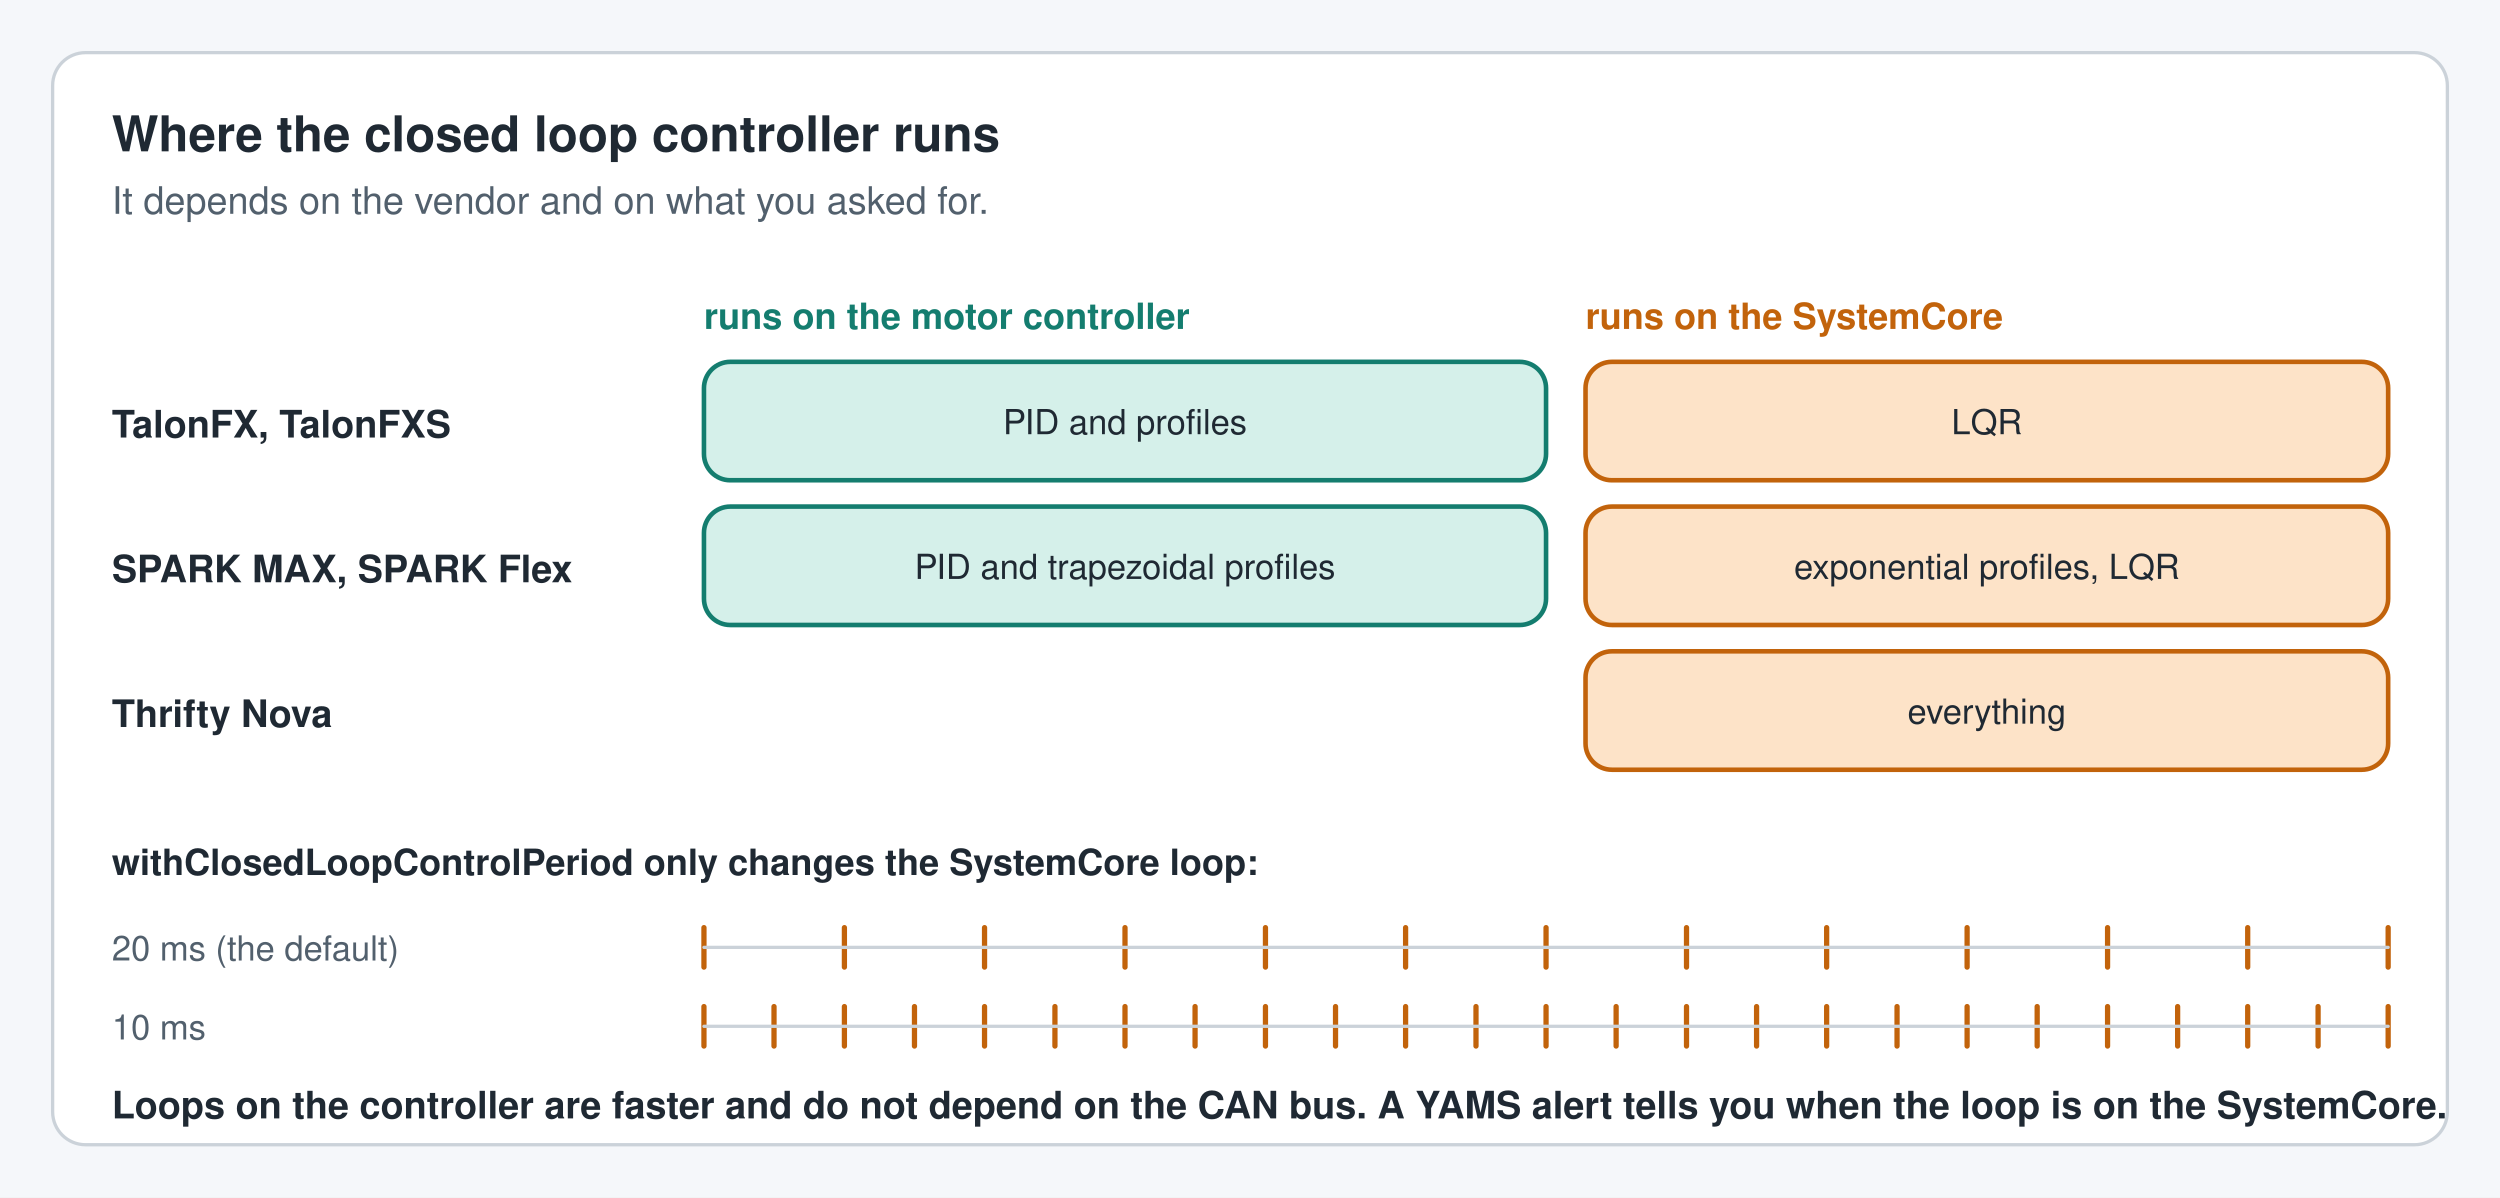
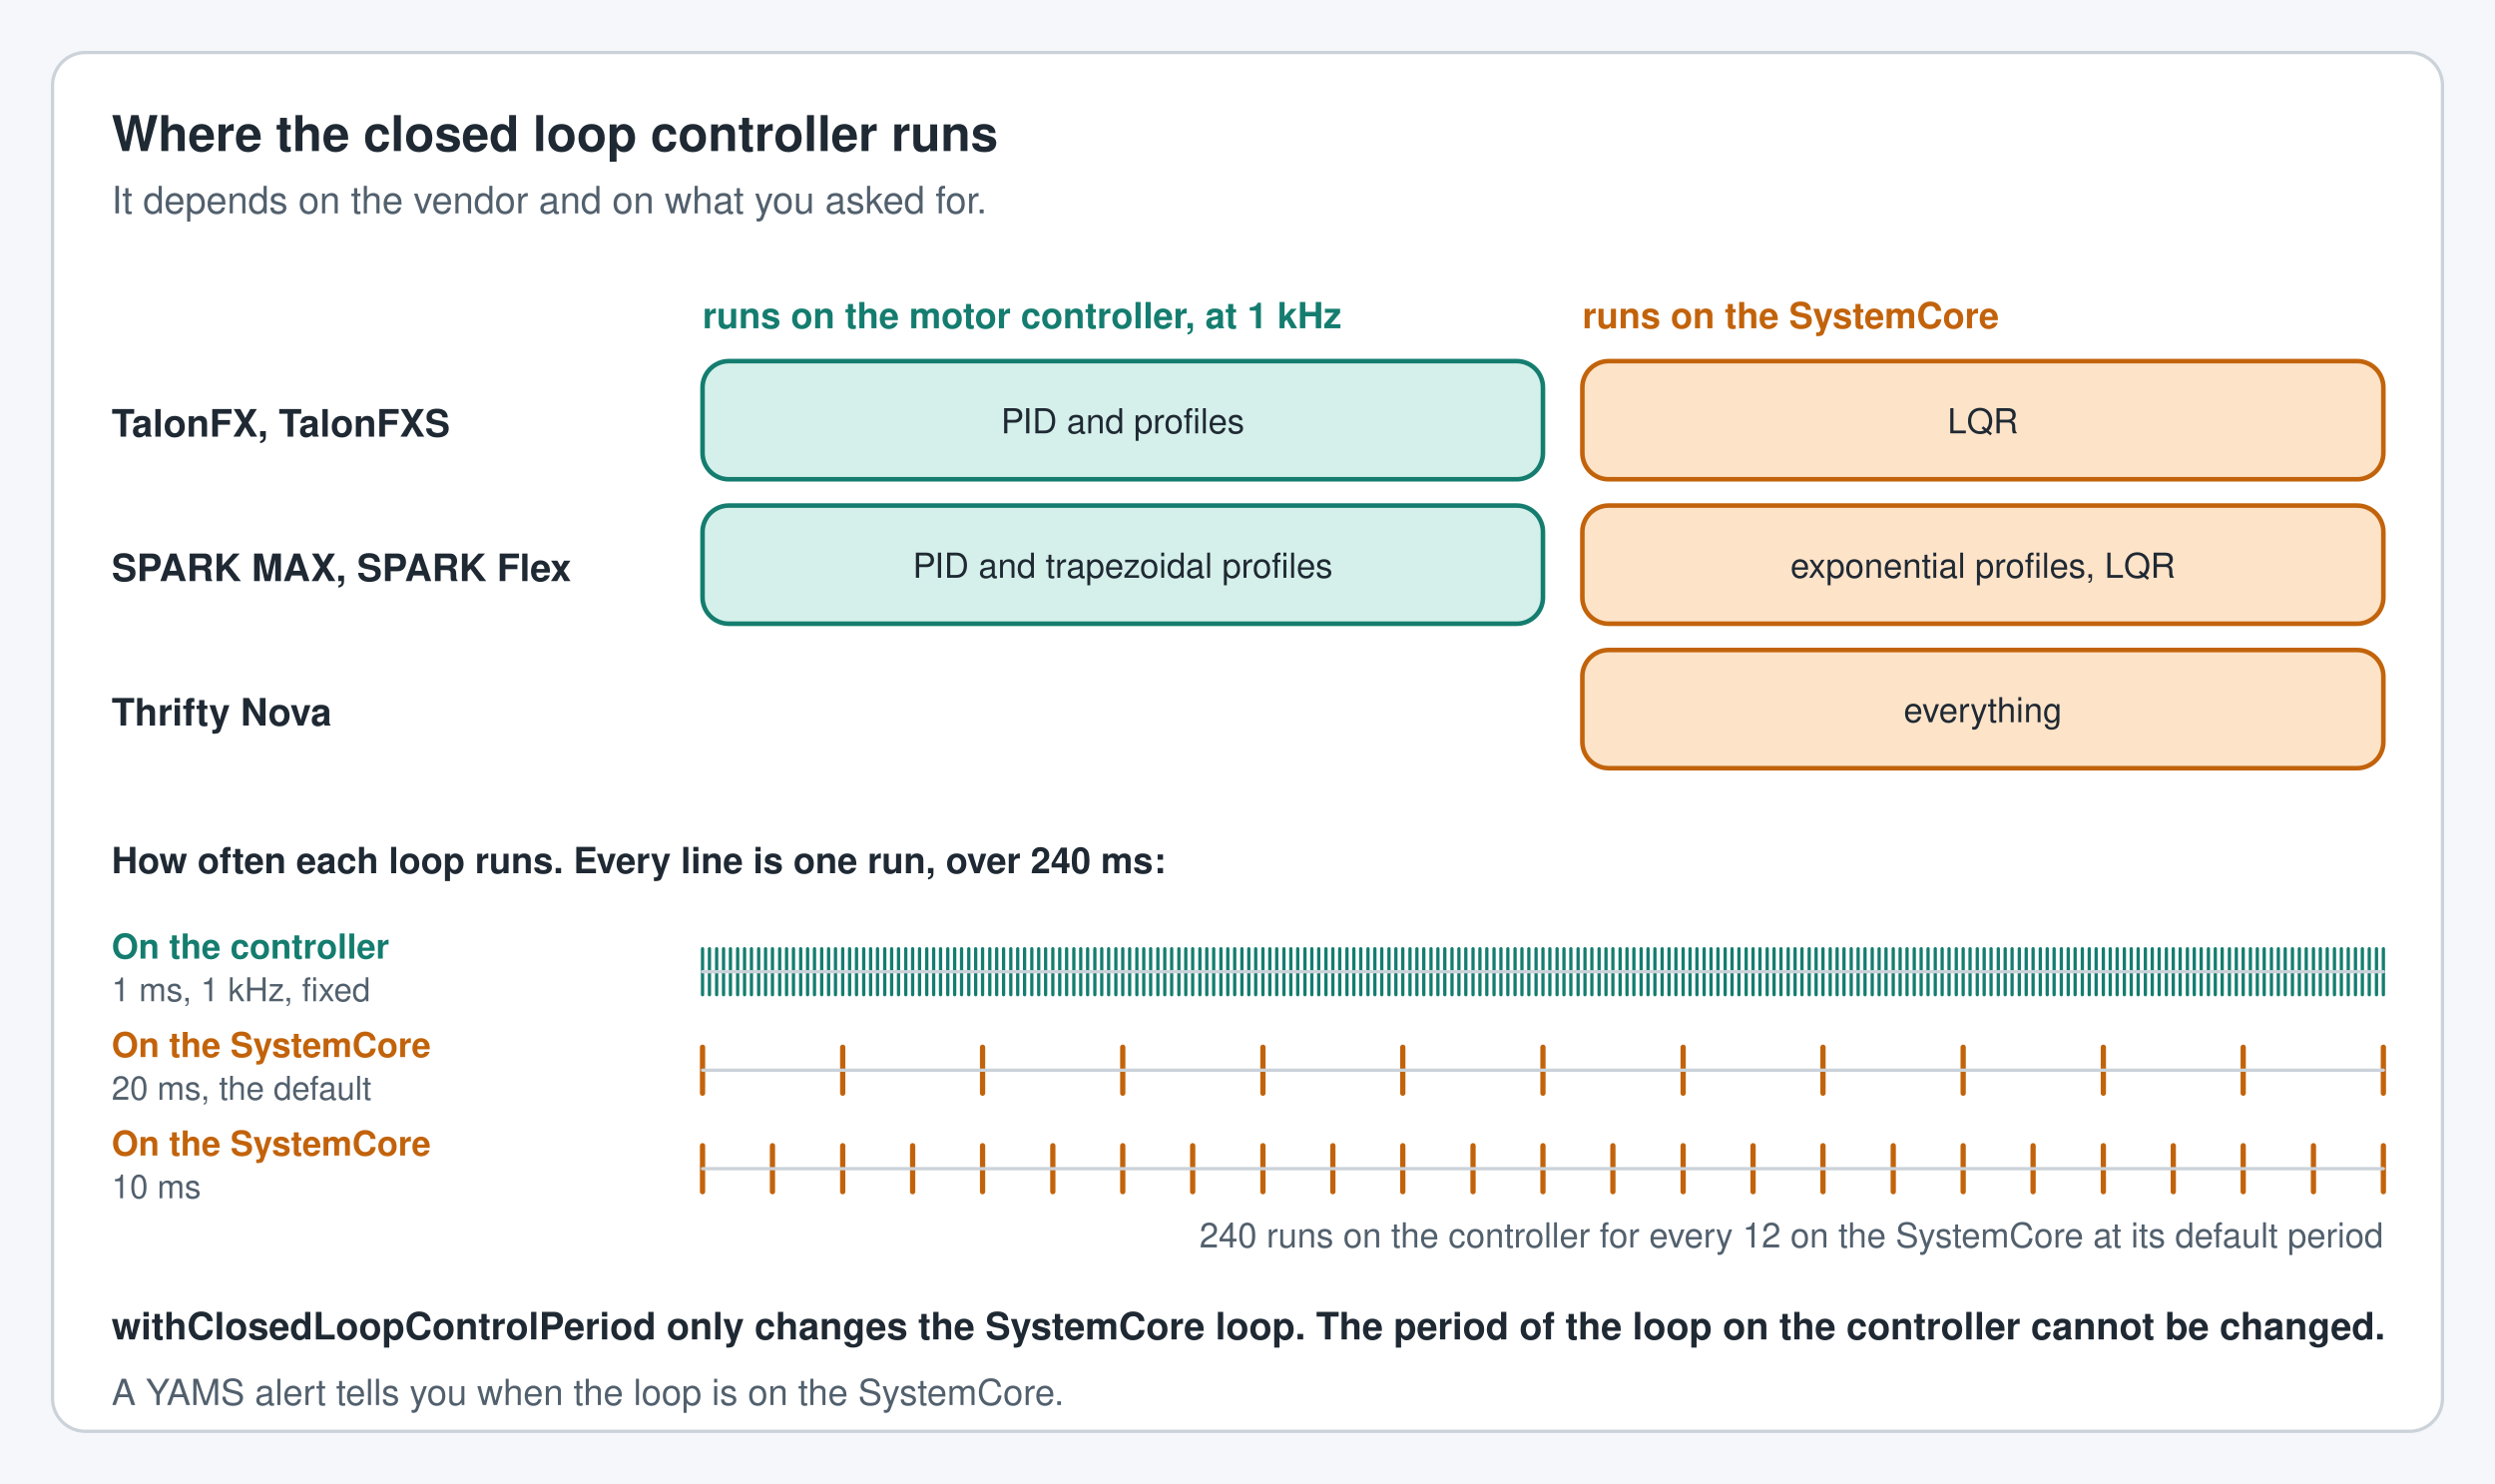
- <svg xmlns="http://www.w3.org/2000/svg" viewBox="0 0 760 364" width="760" height="364" font-family="Segoe UI, Helvetica, Arial, sans-serif" role="img" aria-labelledby="t d">
+ <svg xmlns="http://www.w3.org/2000/svg" viewBox="0 0 760 452" width="760" height="452" font-family="Segoe UI, Helvetica, Arial, sans-serif" role="img" aria-labelledby="t d">
  <defs>
    <marker id="ak" viewBox="0 0 10 10" refX="8" refY="5" markerWidth="6" markerHeight="6" orient="auto-start-reverse">
      <path d="M0,0 L10,5 L0,10 Z" fill="#52606d" />
    </marker>
    <marker id="ao" viewBox="0 0 10 10" refX="8" refY="5" markerWidth="6" markerHeight="6" orient="auto-start-reverse">
      <path d="M0,0 L10,5 L0,10 Z" fill="#c2630b" />
    </marker>
    <marker id="ap" viewBox="0 0 10 10" refX="8" refY="5" markerWidth="6" markerHeight="6" orient="auto-start-reverse">
      <path d="M0,0 L10,5 L0,10 Z" fill="#6b46c1" />
    </marker>
    <marker id="ag" viewBox="0 0 10 10" refX="8" refY="5" markerWidth="6" markerHeight="6" orient="auto-start-reverse">
      <path d="M0,0 L10,5 L0,10 Z" fill="#147d6f" />
    </marker>
    <marker id="ar" viewBox="0 0 10 10" refX="8" refY="5" markerWidth="6" markerHeight="6" orient="auto-start-reverse">
      <path d="M0,0 L10,5 L0,10 Z" fill="#d64545" />
    </marker>
    <marker id="ab" viewBox="0 0 10 10" refX="8" refY="5" markerWidth="6" markerHeight="6" orient="auto-start-reverse">
      <path d="M0,0 L10,5 L0,10 Z" fill="#3e6da8" />
    </marker>
  </defs>
-   <rect width="760" height="364" fill="#f5f7fa" />
-   <rect x="16.0" y="16.0" width="728.0" height="332.0" rx="10" fill="#ffffff" stroke="#cbd2d9" stroke-width="1" />
+   <rect width="760" height="452" fill="#f5f7fa" />
+   <rect x="16.0" y="16.0" width="728.0" height="420.0" rx="10" fill="#ffffff" stroke="#cbd2d9" stroke-width="1" />
  <text x="34.0" y="46.0" font-size="15" font-weight="700" text-anchor="start" fill="#1f2933">Where the closed loop controller runs</text>
  <text x="34.0" y="65.0" font-size="11.5" font-weight="400" text-anchor="start" fill="#52606d">It depends on the vendor and on what you asked for.</text>
-   <text x="214.0" y="100.0" font-size="11" font-weight="700" text-anchor="start" fill="#147d6f">runs on the motor controller</text>
+   <text x="214.0" y="100.0" font-size="11" font-weight="700" text-anchor="start" fill="#147d6f">runs on the motor controller, at 1 kHz</text>
  <text x="482.0" y="100.0" font-size="11" font-weight="700" text-anchor="start" fill="#c2630b">runs on the SystemCore</text>
  <text x="34.0" y="133.0" font-size="11.5" font-weight="700" text-anchor="start" fill="#1f2933">TalonFX, TalonFXS</text>
  <rect x="214.0" y="110.0" width="256.0" height="36.0" rx="8" fill="#d5f0ea" stroke="#147d6f" stroke-width="1.4" />
  <text x="342.0" y="132.0" font-size="10.5" font-weight="400" text-anchor="middle" fill="#1f2933">PID and profiles</text>
  <rect x="482.0" y="110.0" width="244.0" height="36.0" rx="8" fill="#fde3c8" stroke="#c2630b" stroke-width="1.4" />
  <text x="604.0" y="132.0" font-size="10.5" font-weight="400" text-anchor="middle" fill="#1f2933">LQR</text>
  <text x="34.0" y="177.0" font-size="11.5" font-weight="700" text-anchor="start" fill="#1f2933">SPARK MAX, SPARK Flex</text>
  <rect x="214.0" y="154.0" width="256.0" height="36.0" rx="8" fill="#d5f0ea" stroke="#147d6f" stroke-width="1.4" />
  <text x="342.0" y="176.0" font-size="10.5" font-weight="400" text-anchor="middle" fill="#1f2933">PID and trapezoidal profiles</text>
  <rect x="482.0" y="154.0" width="244.0" height="36.0" rx="8" fill="#fde3c8" stroke="#c2630b" stroke-width="1.4" />
  <text x="604.0" y="176.0" font-size="10.5" font-weight="400" text-anchor="middle" fill="#1f2933">exponential profiles, LQR</text>
  <text x="34.0" y="221.0" font-size="11.5" font-weight="700" text-anchor="start" fill="#1f2933">Thrifty Nova</text>
  <rect x="482.0" y="198.0" width="244.0" height="36.0" rx="8" fill="#fde3c8" stroke="#c2630b" stroke-width="1.4" />
  <text x="604.0" y="220.0" font-size="10.5" font-weight="400" text-anchor="middle" fill="#1f2933">everything</text>
-   <text x="34.0" y="266.0" font-size="11" font-weight="700" text-anchor="start" fill="#1f2933">withClosedLoopControlPeriod only changes the SystemCore loop:</text>
-   <text x="34.0" y="292.0" font-size="10.5" font-weight="400" text-anchor="start" fill="#52606d">20 ms (the default)</text>
-   <line x1="214.0" y1="282.0" x2="214.0" y2="294.0" stroke="#c2630b" stroke-width="1.6" stroke-linecap="round" />
-   <line x1="256.7" y1="282.0" x2="256.7" y2="294.0" stroke="#c2630b" stroke-width="1.6" stroke-linecap="round" />
-   <line x1="299.3" y1="282.0" x2="299.3" y2="294.0" stroke="#c2630b" stroke-width="1.6" stroke-linecap="round" />
-   <line x1="342.0" y1="282.0" x2="342.0" y2="294.0" stroke="#c2630b" stroke-width="1.6" stroke-linecap="round" />
-   <line x1="384.7" y1="282.0" x2="384.7" y2="294.0" stroke="#c2630b" stroke-width="1.6" stroke-linecap="round" />
-   <line x1="427.3" y1="282.0" x2="427.3" y2="294.0" stroke="#c2630b" stroke-width="1.6" stroke-linecap="round" />
-   <line x1="470.0" y1="282.0" x2="470.0" y2="294.0" stroke="#c2630b" stroke-width="1.6" stroke-linecap="round" />
-   <line x1="512.7" y1="282.0" x2="512.7" y2="294.0" stroke="#c2630b" stroke-width="1.6" stroke-linecap="round" />
-   <line x1="555.3" y1="282.0" x2="555.3" y2="294.0" stroke="#c2630b" stroke-width="1.6" stroke-linecap="round" />
-   <line x1="598.0" y1="282.0" x2="598.0" y2="294.0" stroke="#c2630b" stroke-width="1.6" stroke-linecap="round" />
-   <line x1="640.7" y1="282.0" x2="640.7" y2="294.0" stroke="#c2630b" stroke-width="1.6" stroke-linecap="round" />
-   <line x1="683.3" y1="282.0" x2="683.3" y2="294.0" stroke="#c2630b" stroke-width="1.6" stroke-linecap="round" />
-   <line x1="726.0" y1="282.0" x2="726.0" y2="294.0" stroke="#c2630b" stroke-width="1.6" stroke-linecap="round" />
-   <line x1="214.0" y1="288.0" x2="726.0" y2="288.0" stroke="#cbd2d9" stroke-width="1" stroke-linecap="round" />
-   <text x="34.0" y="316.0" font-size="10.5" font-weight="400" text-anchor="start" fill="#52606d">10 ms</text>
-   <line x1="214.0" y1="306.0" x2="214.0" y2="318.0" stroke="#c2630b" stroke-width="1.6" stroke-linecap="round" />
-   <line x1="235.3" y1="306.0" x2="235.3" y2="318.0" stroke="#c2630b" stroke-width="1.6" stroke-linecap="round" />
-   <line x1="256.7" y1="306.0" x2="256.7" y2="318.0" stroke="#c2630b" stroke-width="1.6" stroke-linecap="round" />
-   <line x1="278.0" y1="306.0" x2="278.0" y2="318.0" stroke="#c2630b" stroke-width="1.6" stroke-linecap="round" />
-   <line x1="299.3" y1="306.0" x2="299.3" y2="318.0" stroke="#c2630b" stroke-width="1.6" stroke-linecap="round" />
-   <line x1="320.7" y1="306.0" x2="320.7" y2="318.0" stroke="#c2630b" stroke-width="1.6" stroke-linecap="round" />
-   <line x1="342.0" y1="306.0" x2="342.0" y2="318.0" stroke="#c2630b" stroke-width="1.6" stroke-linecap="round" />
-   <line x1="363.3" y1="306.0" x2="363.3" y2="318.0" stroke="#c2630b" stroke-width="1.6" stroke-linecap="round" />
-   <line x1="384.7" y1="306.0" x2="384.7" y2="318.0" stroke="#c2630b" stroke-width="1.6" stroke-linecap="round" />
-   <line x1="406.0" y1="306.0" x2="406.0" y2="318.0" stroke="#c2630b" stroke-width="1.6" stroke-linecap="round" />
-   <line x1="427.3" y1="306.0" x2="427.3" y2="318.0" stroke="#c2630b" stroke-width="1.6" stroke-linecap="round" />
-   <line x1="448.7" y1="306.0" x2="448.7" y2="318.0" stroke="#c2630b" stroke-width="1.6" stroke-linecap="round" />
-   <line x1="470.0" y1="306.0" x2="470.0" y2="318.0" stroke="#c2630b" stroke-width="1.6" stroke-linecap="round" />
-   <line x1="491.3" y1="306.0" x2="491.3" y2="318.0" stroke="#c2630b" stroke-width="1.6" stroke-linecap="round" />
-   <line x1="512.7" y1="306.0" x2="512.7" y2="318.0" stroke="#c2630b" stroke-width="1.6" stroke-linecap="round" />
-   <line x1="534.0" y1="306.0" x2="534.0" y2="318.0" stroke="#c2630b" stroke-width="1.6" stroke-linecap="round" />
-   <line x1="555.3" y1="306.0" x2="555.3" y2="318.0" stroke="#c2630b" stroke-width="1.6" stroke-linecap="round" />
-   <line x1="576.7" y1="306.0" x2="576.7" y2="318.0" stroke="#c2630b" stroke-width="1.6" stroke-linecap="round" />
-   <line x1="598.0" y1="306.0" x2="598.0" y2="318.0" stroke="#c2630b" stroke-width="1.6" stroke-linecap="round" />
-   <line x1="619.3" y1="306.0" x2="619.3" y2="318.0" stroke="#c2630b" stroke-width="1.6" stroke-linecap="round" />
-   <line x1="640.7" y1="306.0" x2="640.7" y2="318.0" stroke="#c2630b" stroke-width="1.6" stroke-linecap="round" />
-   <line x1="662.0" y1="306.0" x2="662.0" y2="318.0" stroke="#c2630b" stroke-width="1.6" stroke-linecap="round" />
-   <line x1="683.3" y1="306.0" x2="683.3" y2="318.0" stroke="#c2630b" stroke-width="1.6" stroke-linecap="round" />
-   <line x1="704.7" y1="306.0" x2="704.7" y2="318.0" stroke="#c2630b" stroke-width="1.6" stroke-linecap="round" />
-   <line x1="726.0" y1="306.0" x2="726.0" y2="318.0" stroke="#c2630b" stroke-width="1.6" stroke-linecap="round" />
-   <line x1="214.0" y1="312.0" x2="726.0" y2="312.0" stroke="#cbd2d9" stroke-width="1" stroke-linecap="round" />
-   <text x="34.0" y="340.0" font-size="11.5" font-weight="700" text-anchor="start" fill="#1f2933">Loops on the controller are faster and do not depend on the CAN bus. A YAMS alert tells you when the loop is on the SystemCore.</text>
+   <text x="34.0" y="266.0" font-size="11" font-weight="700" text-anchor="start" fill="#1f2933">How often each loop runs. Every line is one run, over 240 ms:</text>
+   <text x="34.0" y="292.0" font-size="10.5" font-weight="700" text-anchor="start" fill="#147d6f">On the controller</text>
+   <text x="34.0" y="305.0" font-size="10" font-weight="400" text-anchor="start" fill="#52606d">1 ms, 1 kHz, fixed</text>
+   <line x1="214.0" y1="289.0" x2="214.0" y2="303.0" stroke="#147d6f" stroke-width="1.0" stroke-linecap="round" />
+   <line x1="216.1" y1="289.0" x2="216.1" y2="303.0" stroke="#147d6f" stroke-width="1.0" stroke-linecap="round" />
+   <line x1="218.3" y1="289.0" x2="218.3" y2="303.0" stroke="#147d6f" stroke-width="1.0" stroke-linecap="round" />
+   <line x1="220.4" y1="289.0" x2="220.4" y2="303.0" stroke="#147d6f" stroke-width="1.0" stroke-linecap="round" />
+   <line x1="222.5" y1="289.0" x2="222.5" y2="303.0" stroke="#147d6f" stroke-width="1.0" stroke-linecap="round" />
+   <line x1="224.7" y1="289.0" x2="224.7" y2="303.0" stroke="#147d6f" stroke-width="1.0" stroke-linecap="round" />
+   <line x1="226.8" y1="289.0" x2="226.8" y2="303.0" stroke="#147d6f" stroke-width="1.0" stroke-linecap="round" />
+   <line x1="228.9" y1="289.0" x2="228.9" y2="303.0" stroke="#147d6f" stroke-width="1.0" stroke-linecap="round" />
+   <line x1="231.1" y1="289.0" x2="231.1" y2="303.0" stroke="#147d6f" stroke-width="1.0" stroke-linecap="round" />
+   <line x1="233.2" y1="289.0" x2="233.2" y2="303.0" stroke="#147d6f" stroke-width="1.0" stroke-linecap="round" />
+   <line x1="235.3" y1="289.0" x2="235.3" y2="303.0" stroke="#147d6f" stroke-width="1.0" stroke-linecap="round" />
+   <line x1="237.5" y1="289.0" x2="237.5" y2="303.0" stroke="#147d6f" stroke-width="1.0" stroke-linecap="round" />
+   <line x1="239.6" y1="289.0" x2="239.6" y2="303.0" stroke="#147d6f" stroke-width="1.0" stroke-linecap="round" />
+   <line x1="241.7" y1="289.0" x2="241.7" y2="303.0" stroke="#147d6f" stroke-width="1.0" stroke-linecap="round" />
+   <line x1="243.9" y1="289.0" x2="243.9" y2="303.0" stroke="#147d6f" stroke-width="1.0" stroke-linecap="round" />
+   <line x1="246.0" y1="289.0" x2="246.0" y2="303.0" stroke="#147d6f" stroke-width="1.0" stroke-linecap="round" />
+   <line x1="248.1" y1="289.0" x2="248.1" y2="303.0" stroke="#147d6f" stroke-width="1.0" stroke-linecap="round" />
+   <line x1="250.3" y1="289.0" x2="250.3" y2="303.0" stroke="#147d6f" stroke-width="1.0" stroke-linecap="round" />
+   <line x1="252.4" y1="289.0" x2="252.4" y2="303.0" stroke="#147d6f" stroke-width="1.0" stroke-linecap="round" />
+   <line x1="254.5" y1="289.0" x2="254.5" y2="303.0" stroke="#147d6f" stroke-width="1.0" stroke-linecap="round" />
+   <line x1="256.7" y1="289.0" x2="256.7" y2="303.0" stroke="#147d6f" stroke-width="1.0" stroke-linecap="round" />
+   <line x1="258.8" y1="289.0" x2="258.8" y2="303.0" stroke="#147d6f" stroke-width="1.0" stroke-linecap="round" />
+   <line x1="260.9" y1="289.0" x2="260.9" y2="303.0" stroke="#147d6f" stroke-width="1.0" stroke-linecap="round" />
+   <line x1="263.1" y1="289.0" x2="263.1" y2="303.0" stroke="#147d6f" stroke-width="1.0" stroke-linecap="round" />
+   <line x1="265.2" y1="289.0" x2="265.2" y2="303.0" stroke="#147d6f" stroke-width="1.0" stroke-linecap="round" />
+   <line x1="267.3" y1="289.0" x2="267.3" y2="303.0" stroke="#147d6f" stroke-width="1.0" stroke-linecap="round" />
+   <line x1="269.5" y1="289.0" x2="269.5" y2="303.0" stroke="#147d6f" stroke-width="1.0" stroke-linecap="round" />
+   <line x1="271.6" y1="289.0" x2="271.6" y2="303.0" stroke="#147d6f" stroke-width="1.0" stroke-linecap="round" />
+   <line x1="273.7" y1="289.0" x2="273.7" y2="303.0" stroke="#147d6f" stroke-width="1.0" stroke-linecap="round" />
+   <line x1="275.9" y1="289.0" x2="275.9" y2="303.0" stroke="#147d6f" stroke-width="1.0" stroke-linecap="round" />
+   <line x1="278.0" y1="289.0" x2="278.0" y2="303.0" stroke="#147d6f" stroke-width="1.0" stroke-linecap="round" />
+   <line x1="280.1" y1="289.0" x2="280.1" y2="303.0" stroke="#147d6f" stroke-width="1.0" stroke-linecap="round" />
+   <line x1="282.3" y1="289.0" x2="282.3" y2="303.0" stroke="#147d6f" stroke-width="1.0" stroke-linecap="round" />
+   <line x1="284.4" y1="289.0" x2="284.4" y2="303.0" stroke="#147d6f" stroke-width="1.0" stroke-linecap="round" />
+   <line x1="286.5" y1="289.0" x2="286.5" y2="303.0" stroke="#147d6f" stroke-width="1.0" stroke-linecap="round" />
+   <line x1="288.7" y1="289.0" x2="288.7" y2="303.0" stroke="#147d6f" stroke-width="1.0" stroke-linecap="round" />
+   <line x1="290.8" y1="289.0" x2="290.8" y2="303.0" stroke="#147d6f" stroke-width="1.0" stroke-linecap="round" />
+   <line x1="292.9" y1="289.0" x2="292.9" y2="303.0" stroke="#147d6f" stroke-width="1.0" stroke-linecap="round" />
+   <line x1="295.1" y1="289.0" x2="295.1" y2="303.0" stroke="#147d6f" stroke-width="1.0" stroke-linecap="round" />
+   <line x1="297.2" y1="289.0" x2="297.2" y2="303.0" stroke="#147d6f" stroke-width="1.0" stroke-linecap="round" />
+   <line x1="299.3" y1="289.0" x2="299.3" y2="303.0" stroke="#147d6f" stroke-width="1.0" stroke-linecap="round" />
+   <line x1="301.5" y1="289.0" x2="301.5" y2="303.0" stroke="#147d6f" stroke-width="1.0" stroke-linecap="round" />
+   <line x1="303.6" y1="289.0" x2="303.6" y2="303.0" stroke="#147d6f" stroke-width="1.0" stroke-linecap="round" />
+   <line x1="305.7" y1="289.0" x2="305.7" y2="303.0" stroke="#147d6f" stroke-width="1.0" stroke-linecap="round" />
+   <line x1="307.9" y1="289.0" x2="307.9" y2="303.0" stroke="#147d6f" stroke-width="1.0" stroke-linecap="round" />
+   <line x1="310.0" y1="289.0" x2="310.0" y2="303.0" stroke="#147d6f" stroke-width="1.0" stroke-linecap="round" />
+   <line x1="312.1" y1="289.0" x2="312.1" y2="303.0" stroke="#147d6f" stroke-width="1.0" stroke-linecap="round" />
+   <line x1="314.3" y1="289.0" x2="314.3" y2="303.0" stroke="#147d6f" stroke-width="1.0" stroke-linecap="round" />
+   <line x1="316.4" y1="289.0" x2="316.4" y2="303.0" stroke="#147d6f" stroke-width="1.0" stroke-linecap="round" />
+   <line x1="318.5" y1="289.0" x2="318.5" y2="303.0" stroke="#147d6f" stroke-width="1.0" stroke-linecap="round" />
+   <line x1="320.7" y1="289.0" x2="320.7" y2="303.0" stroke="#147d6f" stroke-width="1.0" stroke-linecap="round" />
+   <line x1="322.8" y1="289.0" x2="322.8" y2="303.0" stroke="#147d6f" stroke-width="1.0" stroke-linecap="round" />
+   <line x1="324.9" y1="289.0" x2="324.9" y2="303.0" stroke="#147d6f" stroke-width="1.0" stroke-linecap="round" />
+   <line x1="327.1" y1="289.0" x2="327.1" y2="303.0" stroke="#147d6f" stroke-width="1.0" stroke-linecap="round" />
+   <line x1="329.2" y1="289.0" x2="329.2" y2="303.0" stroke="#147d6f" stroke-width="1.0" stroke-linecap="round" />
+   <line x1="331.3" y1="289.0" x2="331.3" y2="303.0" stroke="#147d6f" stroke-width="1.0" stroke-linecap="round" />
+   <line x1="333.5" y1="289.0" x2="333.5" y2="303.0" stroke="#147d6f" stroke-width="1.0" stroke-linecap="round" />
+   <line x1="335.6" y1="289.0" x2="335.6" y2="303.0" stroke="#147d6f" stroke-width="1.0" stroke-linecap="round" />
+   <line x1="337.7" y1="289.0" x2="337.7" y2="303.0" stroke="#147d6f" stroke-width="1.0" stroke-linecap="round" />
+   <line x1="339.9" y1="289.0" x2="339.9" y2="303.0" stroke="#147d6f" stroke-width="1.0" stroke-linecap="round" />
+   <line x1="342.0" y1="289.0" x2="342.0" y2="303.0" stroke="#147d6f" stroke-width="1.0" stroke-linecap="round" />
+   <line x1="344.1" y1="289.0" x2="344.1" y2="303.0" stroke="#147d6f" stroke-width="1.0" stroke-linecap="round" />
+   <line x1="346.3" y1="289.0" x2="346.3" y2="303.0" stroke="#147d6f" stroke-width="1.0" stroke-linecap="round" />
+   <line x1="348.4" y1="289.0" x2="348.4" y2="303.0" stroke="#147d6f" stroke-width="1.0" stroke-linecap="round" />
+   <line x1="350.5" y1="289.0" x2="350.5" y2="303.0" stroke="#147d6f" stroke-width="1.0" stroke-linecap="round" />
+   <line x1="352.7" y1="289.0" x2="352.7" y2="303.0" stroke="#147d6f" stroke-width="1.0" stroke-linecap="round" />
+   <line x1="354.8" y1="289.0" x2="354.8" y2="303.0" stroke="#147d6f" stroke-width="1.0" stroke-linecap="round" />
+   <line x1="356.9" y1="289.0" x2="356.9" y2="303.0" stroke="#147d6f" stroke-width="1.0" stroke-linecap="round" />
+   <line x1="359.1" y1="289.0" x2="359.1" y2="303.0" stroke="#147d6f" stroke-width="1.0" stroke-linecap="round" />
+   <line x1="361.2" y1="289.0" x2="361.2" y2="303.0" stroke="#147d6f" stroke-width="1.0" stroke-linecap="round" />
+   <line x1="363.3" y1="289.0" x2="363.3" y2="303.0" stroke="#147d6f" stroke-width="1.0" stroke-linecap="round" />
+   <line x1="365.5" y1="289.0" x2="365.5" y2="303.0" stroke="#147d6f" stroke-width="1.0" stroke-linecap="round" />
+   <line x1="367.6" y1="289.0" x2="367.6" y2="303.0" stroke="#147d6f" stroke-width="1.0" stroke-linecap="round" />
+   <line x1="369.7" y1="289.0" x2="369.7" y2="303.0" stroke="#147d6f" stroke-width="1.0" stroke-linecap="round" />
+   <line x1="371.9" y1="289.0" x2="371.9" y2="303.0" stroke="#147d6f" stroke-width="1.0" stroke-linecap="round" />
+   <line x1="374.0" y1="289.0" x2="374.0" y2="303.0" stroke="#147d6f" stroke-width="1.0" stroke-linecap="round" />
+   <line x1="376.1" y1="289.0" x2="376.1" y2="303.0" stroke="#147d6f" stroke-width="1.0" stroke-linecap="round" />
+   <line x1="378.3" y1="289.0" x2="378.3" y2="303.0" stroke="#147d6f" stroke-width="1.0" stroke-linecap="round" />
+   <line x1="380.4" y1="289.0" x2="380.4" y2="303.0" stroke="#147d6f" stroke-width="1.0" stroke-linecap="round" />
+   <line x1="382.5" y1="289.0" x2="382.5" y2="303.0" stroke="#147d6f" stroke-width="1.0" stroke-linecap="round" />
+   <line x1="384.7" y1="289.0" x2="384.7" y2="303.0" stroke="#147d6f" stroke-width="1.0" stroke-linecap="round" />
+   <line x1="386.8" y1="289.0" x2="386.8" y2="303.0" stroke="#147d6f" stroke-width="1.0" stroke-linecap="round" />
+   <line x1="388.9" y1="289.0" x2="388.9" y2="303.0" stroke="#147d6f" stroke-width="1.0" stroke-linecap="round" />
+   <line x1="391.1" y1="289.0" x2="391.1" y2="303.0" stroke="#147d6f" stroke-width="1.0" stroke-linecap="round" />
+   <line x1="393.2" y1="289.0" x2="393.2" y2="303.0" stroke="#147d6f" stroke-width="1.0" stroke-linecap="round" />
+   <line x1="395.3" y1="289.0" x2="395.3" y2="303.0" stroke="#147d6f" stroke-width="1.0" stroke-linecap="round" />
+   <line x1="397.5" y1="289.0" x2="397.5" y2="303.0" stroke="#147d6f" stroke-width="1.0" stroke-linecap="round" />
+   <line x1="399.6" y1="289.0" x2="399.6" y2="303.0" stroke="#147d6f" stroke-width="1.0" stroke-linecap="round" />
+   <line x1="401.7" y1="289.0" x2="401.7" y2="303.0" stroke="#147d6f" stroke-width="1.0" stroke-linecap="round" />
+   <line x1="403.9" y1="289.0" x2="403.9" y2="303.0" stroke="#147d6f" stroke-width="1.0" stroke-linecap="round" />
+   <line x1="406.0" y1="289.0" x2="406.0" y2="303.0" stroke="#147d6f" stroke-width="1.0" stroke-linecap="round" />
+   <line x1="408.1" y1="289.0" x2="408.1" y2="303.0" stroke="#147d6f" stroke-width="1.0" stroke-linecap="round" />
+   <line x1="410.3" y1="289.0" x2="410.3" y2="303.0" stroke="#147d6f" stroke-width="1.0" stroke-linecap="round" />
+   <line x1="412.4" y1="289.0" x2="412.4" y2="303.0" stroke="#147d6f" stroke-width="1.0" stroke-linecap="round" />
+   <line x1="414.5" y1="289.0" x2="414.5" y2="303.0" stroke="#147d6f" stroke-width="1.0" stroke-linecap="round" />
+   <line x1="416.7" y1="289.0" x2="416.7" y2="303.0" stroke="#147d6f" stroke-width="1.0" stroke-linecap="round" />
+   <line x1="418.8" y1="289.0" x2="418.8" y2="303.0" stroke="#147d6f" stroke-width="1.0" stroke-linecap="round" />
+   <line x1="420.9" y1="289.0" x2="420.9" y2="303.0" stroke="#147d6f" stroke-width="1.0" stroke-linecap="round" />
+   <line x1="423.1" y1="289.0" x2="423.1" y2="303.0" stroke="#147d6f" stroke-width="1.0" stroke-linecap="round" />
+   <line x1="425.2" y1="289.0" x2="425.2" y2="303.0" stroke="#147d6f" stroke-width="1.0" stroke-linecap="round" />
+   <line x1="427.3" y1="289.0" x2="427.3" y2="303.0" stroke="#147d6f" stroke-width="1.0" stroke-linecap="round" />
+   <line x1="429.5" y1="289.0" x2="429.5" y2="303.0" stroke="#147d6f" stroke-width="1.0" stroke-linecap="round" />
+   <line x1="431.6" y1="289.0" x2="431.6" y2="303.0" stroke="#147d6f" stroke-width="1.0" stroke-linecap="round" />
+   <line x1="433.7" y1="289.0" x2="433.7" y2="303.0" stroke="#147d6f" stroke-width="1.0" stroke-linecap="round" />
+   <line x1="435.9" y1="289.0" x2="435.9" y2="303.0" stroke="#147d6f" stroke-width="1.0" stroke-linecap="round" />
+   <line x1="438.0" y1="289.0" x2="438.0" y2="303.0" stroke="#147d6f" stroke-width="1.0" stroke-linecap="round" />
+   <line x1="440.1" y1="289.0" x2="440.1" y2="303.0" stroke="#147d6f" stroke-width="1.0" stroke-linecap="round" />
+   <line x1="442.3" y1="289.0" x2="442.3" y2="303.0" stroke="#147d6f" stroke-width="1.0" stroke-linecap="round" />
+   <line x1="444.4" y1="289.0" x2="444.4" y2="303.0" stroke="#147d6f" stroke-width="1.0" stroke-linecap="round" />
+   <line x1="446.5" y1="289.0" x2="446.5" y2="303.0" stroke="#147d6f" stroke-width="1.0" stroke-linecap="round" />
+   <line x1="448.7" y1="289.0" x2="448.7" y2="303.0" stroke="#147d6f" stroke-width="1.0" stroke-linecap="round" />
+   <line x1="450.8" y1="289.0" x2="450.8" y2="303.0" stroke="#147d6f" stroke-width="1.0" stroke-linecap="round" />
+   <line x1="452.9" y1="289.0" x2="452.9" y2="303.0" stroke="#147d6f" stroke-width="1.0" stroke-linecap="round" />
+   <line x1="455.1" y1="289.0" x2="455.1" y2="303.0" stroke="#147d6f" stroke-width="1.0" stroke-linecap="round" />
+   <line x1="457.2" y1="289.0" x2="457.2" y2="303.0" stroke="#147d6f" stroke-width="1.0" stroke-linecap="round" />
+   <line x1="459.3" y1="289.0" x2="459.3" y2="303.0" stroke="#147d6f" stroke-width="1.0" stroke-linecap="round" />
+   <line x1="461.5" y1="289.0" x2="461.5" y2="303.0" stroke="#147d6f" stroke-width="1.0" stroke-linecap="round" />
+   <line x1="463.6" y1="289.0" x2="463.6" y2="303.0" stroke="#147d6f" stroke-width="1.0" stroke-linecap="round" />
+   <line x1="465.7" y1="289.0" x2="465.7" y2="303.0" stroke="#147d6f" stroke-width="1.0" stroke-linecap="round" />
+   <line x1="467.9" y1="289.0" x2="467.9" y2="303.0" stroke="#147d6f" stroke-width="1.0" stroke-linecap="round" />
+   <line x1="470.0" y1="289.0" x2="470.0" y2="303.0" stroke="#147d6f" stroke-width="1.0" stroke-linecap="round" />
+   <line x1="472.1" y1="289.0" x2="472.1" y2="303.0" stroke="#147d6f" stroke-width="1.0" stroke-linecap="round" />
+   <line x1="474.3" y1="289.0" x2="474.3" y2="303.0" stroke="#147d6f" stroke-width="1.0" stroke-linecap="round" />
+   <line x1="476.4" y1="289.0" x2="476.4" y2="303.0" stroke="#147d6f" stroke-width="1.0" stroke-linecap="round" />
+   <line x1="478.5" y1="289.0" x2="478.5" y2="303.0" stroke="#147d6f" stroke-width="1.0" stroke-linecap="round" />
+   <line x1="480.7" y1="289.0" x2="480.7" y2="303.0" stroke="#147d6f" stroke-width="1.0" stroke-linecap="round" />
+   <line x1="482.8" y1="289.0" x2="482.8" y2="303.0" stroke="#147d6f" stroke-width="1.0" stroke-linecap="round" />
+   <line x1="484.9" y1="289.0" x2="484.9" y2="303.0" stroke="#147d6f" stroke-width="1.0" stroke-linecap="round" />
+   <line x1="487.1" y1="289.0" x2="487.1" y2="303.0" stroke="#147d6f" stroke-width="1.0" stroke-linecap="round" />
+   <line x1="489.2" y1="289.0" x2="489.2" y2="303.0" stroke="#147d6f" stroke-width="1.0" stroke-linecap="round" />
+   <line x1="491.3" y1="289.0" x2="491.3" y2="303.0" stroke="#147d6f" stroke-width="1.0" stroke-linecap="round" />
+   <line x1="493.5" y1="289.0" x2="493.5" y2="303.0" stroke="#147d6f" stroke-width="1.0" stroke-linecap="round" />
+   <line x1="495.6" y1="289.0" x2="495.6" y2="303.0" stroke="#147d6f" stroke-width="1.0" stroke-linecap="round" />
+   <line x1="497.7" y1="289.0" x2="497.7" y2="303.0" stroke="#147d6f" stroke-width="1.0" stroke-linecap="round" />
+   <line x1="499.9" y1="289.0" x2="499.9" y2="303.0" stroke="#147d6f" stroke-width="1.0" stroke-linecap="round" />
+   <line x1="502.0" y1="289.0" x2="502.0" y2="303.0" stroke="#147d6f" stroke-width="1.0" stroke-linecap="round" />
+   <line x1="504.1" y1="289.0" x2="504.1" y2="303.0" stroke="#147d6f" stroke-width="1.0" stroke-linecap="round" />
+   <line x1="506.3" y1="289.0" x2="506.3" y2="303.0" stroke="#147d6f" stroke-width="1.0" stroke-linecap="round" />
+   <line x1="508.4" y1="289.0" x2="508.4" y2="303.0" stroke="#147d6f" stroke-width="1.0" stroke-linecap="round" />
+   <line x1="510.5" y1="289.0" x2="510.5" y2="303.0" stroke="#147d6f" stroke-width="1.0" stroke-linecap="round" />
+   <line x1="512.7" y1="289.0" x2="512.7" y2="303.0" stroke="#147d6f" stroke-width="1.0" stroke-linecap="round" />
+   <line x1="514.8" y1="289.0" x2="514.8" y2="303.0" stroke="#147d6f" stroke-width="1.0" stroke-linecap="round" />
+   <line x1="516.9" y1="289.0" x2="516.9" y2="303.0" stroke="#147d6f" stroke-width="1.0" stroke-linecap="round" />
+   <line x1="519.1" y1="289.0" x2="519.1" y2="303.0" stroke="#147d6f" stroke-width="1.0" stroke-linecap="round" />
+   <line x1="521.2" y1="289.0" x2="521.2" y2="303.0" stroke="#147d6f" stroke-width="1.0" stroke-linecap="round" />
+   <line x1="523.3" y1="289.0" x2="523.3" y2="303.0" stroke="#147d6f" stroke-width="1.0" stroke-linecap="round" />
+   <line x1="525.5" y1="289.0" x2="525.5" y2="303.0" stroke="#147d6f" stroke-width="1.0" stroke-linecap="round" />
+   <line x1="527.6" y1="289.0" x2="527.6" y2="303.0" stroke="#147d6f" stroke-width="1.0" stroke-linecap="round" />
+   <line x1="529.7" y1="289.0" x2="529.7" y2="303.0" stroke="#147d6f" stroke-width="1.0" stroke-linecap="round" />
+   <line x1="531.9" y1="289.0" x2="531.9" y2="303.0" stroke="#147d6f" stroke-width="1.0" stroke-linecap="round" />
+   <line x1="534.0" y1="289.0" x2="534.0" y2="303.0" stroke="#147d6f" stroke-width="1.0" stroke-linecap="round" />
+   <line x1="536.1" y1="289.0" x2="536.1" y2="303.0" stroke="#147d6f" stroke-width="1.0" stroke-linecap="round" />
+   <line x1="538.3" y1="289.0" x2="538.3" y2="303.0" stroke="#147d6f" stroke-width="1.0" stroke-linecap="round" />
+   <line x1="540.4" y1="289.0" x2="540.4" y2="303.0" stroke="#147d6f" stroke-width="1.0" stroke-linecap="round" />
+   <line x1="542.5" y1="289.0" x2="542.5" y2="303.0" stroke="#147d6f" stroke-width="1.0" stroke-linecap="round" />
+   <line x1="544.7" y1="289.0" x2="544.7" y2="303.0" stroke="#147d6f" stroke-width="1.0" stroke-linecap="round" />
+   <line x1="546.8" y1="289.0" x2="546.8" y2="303.0" stroke="#147d6f" stroke-width="1.0" stroke-linecap="round" />
+   <line x1="548.9" y1="289.0" x2="548.9" y2="303.0" stroke="#147d6f" stroke-width="1.0" stroke-linecap="round" />
+   <line x1="551.1" y1="289.0" x2="551.1" y2="303.0" stroke="#147d6f" stroke-width="1.0" stroke-linecap="round" />
+   <line x1="553.2" y1="289.0" x2="553.2" y2="303.0" stroke="#147d6f" stroke-width="1.0" stroke-linecap="round" />
+   <line x1="555.3" y1="289.0" x2="555.3" y2="303.0" stroke="#147d6f" stroke-width="1.0" stroke-linecap="round" />
+   <line x1="557.5" y1="289.0" x2="557.5" y2="303.0" stroke="#147d6f" stroke-width="1.0" stroke-linecap="round" />
+   <line x1="559.6" y1="289.0" x2="559.6" y2="303.0" stroke="#147d6f" stroke-width="1.0" stroke-linecap="round" />
+   <line x1="561.7" y1="289.0" x2="561.7" y2="303.0" stroke="#147d6f" stroke-width="1.0" stroke-linecap="round" />
+   <line x1="563.9" y1="289.0" x2="563.9" y2="303.0" stroke="#147d6f" stroke-width="1.0" stroke-linecap="round" />
+   <line x1="566.0" y1="289.0" x2="566.0" y2="303.0" stroke="#147d6f" stroke-width="1.0" stroke-linecap="round" />
+   <line x1="568.1" y1="289.0" x2="568.1" y2="303.0" stroke="#147d6f" stroke-width="1.0" stroke-linecap="round" />
+   <line x1="570.3" y1="289.0" x2="570.3" y2="303.0" stroke="#147d6f" stroke-width="1.0" stroke-linecap="round" />
+   <line x1="572.4" y1="289.0" x2="572.4" y2="303.0" stroke="#147d6f" stroke-width="1.0" stroke-linecap="round" />
+   <line x1="574.5" y1="289.0" x2="574.5" y2="303.0" stroke="#147d6f" stroke-width="1.0" stroke-linecap="round" />
+   <line x1="576.7" y1="289.0" x2="576.7" y2="303.0" stroke="#147d6f" stroke-width="1.0" stroke-linecap="round" />
+   <line x1="578.8" y1="289.0" x2="578.8" y2="303.0" stroke="#147d6f" stroke-width="1.0" stroke-linecap="round" />
+   <line x1="580.9" y1="289.0" x2="580.9" y2="303.0" stroke="#147d6f" stroke-width="1.0" stroke-linecap="round" />
+   <line x1="583.1" y1="289.0" x2="583.1" y2="303.0" stroke="#147d6f" stroke-width="1.0" stroke-linecap="round" />
+   <line x1="585.2" y1="289.0" x2="585.2" y2="303.0" stroke="#147d6f" stroke-width="1.0" stroke-linecap="round" />
+   <line x1="587.3" y1="289.0" x2="587.3" y2="303.0" stroke="#147d6f" stroke-width="1.0" stroke-linecap="round" />
+   <line x1="589.5" y1="289.0" x2="589.5" y2="303.0" stroke="#147d6f" stroke-width="1.0" stroke-linecap="round" />
+   <line x1="591.6" y1="289.0" x2="591.6" y2="303.0" stroke="#147d6f" stroke-width="1.0" stroke-linecap="round" />
+   <line x1="593.7" y1="289.0" x2="593.7" y2="303.0" stroke="#147d6f" stroke-width="1.0" stroke-linecap="round" />
+   <line x1="595.9" y1="289.0" x2="595.9" y2="303.0" stroke="#147d6f" stroke-width="1.0" stroke-linecap="round" />
+   <line x1="598.0" y1="289.0" x2="598.0" y2="303.0" stroke="#147d6f" stroke-width="1.0" stroke-linecap="round" />
+   <line x1="600.1" y1="289.0" x2="600.1" y2="303.0" stroke="#147d6f" stroke-width="1.0" stroke-linecap="round" />
+   <line x1="602.3" y1="289.0" x2="602.3" y2="303.0" stroke="#147d6f" stroke-width="1.0" stroke-linecap="round" />
+   <line x1="604.4" y1="289.0" x2="604.4" y2="303.0" stroke="#147d6f" stroke-width="1.0" stroke-linecap="round" />
+   <line x1="606.5" y1="289.0" x2="606.5" y2="303.0" stroke="#147d6f" stroke-width="1.0" stroke-linecap="round" />
+   <line x1="608.7" y1="289.0" x2="608.7" y2="303.0" stroke="#147d6f" stroke-width="1.0" stroke-linecap="round" />
+   <line x1="610.8" y1="289.0" x2="610.8" y2="303.0" stroke="#147d6f" stroke-width="1.0" stroke-linecap="round" />
+   <line x1="612.9" y1="289.0" x2="612.9" y2="303.0" stroke="#147d6f" stroke-width="1.0" stroke-linecap="round" />
+   <line x1="615.1" y1="289.0" x2="615.1" y2="303.0" stroke="#147d6f" stroke-width="1.0" stroke-linecap="round" />
+   <line x1="617.2" y1="289.0" x2="617.2" y2="303.0" stroke="#147d6f" stroke-width="1.0" stroke-linecap="round" />
+   <line x1="619.3" y1="289.0" x2="619.3" y2="303.0" stroke="#147d6f" stroke-width="1.0" stroke-linecap="round" />
+   <line x1="621.5" y1="289.0" x2="621.5" y2="303.0" stroke="#147d6f" stroke-width="1.0" stroke-linecap="round" />
+   <line x1="623.6" y1="289.0" x2="623.6" y2="303.0" stroke="#147d6f" stroke-width="1.0" stroke-linecap="round" />
+   <line x1="625.7" y1="289.0" x2="625.7" y2="303.0" stroke="#147d6f" stroke-width="1.0" stroke-linecap="round" />
+   <line x1="627.9" y1="289.0" x2="627.9" y2="303.0" stroke="#147d6f" stroke-width="1.0" stroke-linecap="round" />
+   <line x1="630.0" y1="289.0" x2="630.0" y2="303.0" stroke="#147d6f" stroke-width="1.0" stroke-linecap="round" />
+   <line x1="632.1" y1="289.0" x2="632.1" y2="303.0" stroke="#147d6f" stroke-width="1.0" stroke-linecap="round" />
+   <line x1="634.3" y1="289.0" x2="634.3" y2="303.0" stroke="#147d6f" stroke-width="1.0" stroke-linecap="round" />
+   <line x1="636.4" y1="289.0" x2="636.4" y2="303.0" stroke="#147d6f" stroke-width="1.0" stroke-linecap="round" />
+   <line x1="638.5" y1="289.0" x2="638.5" y2="303.0" stroke="#147d6f" stroke-width="1.0" stroke-linecap="round" />
+   <line x1="640.7" y1="289.0" x2="640.7" y2="303.0" stroke="#147d6f" stroke-width="1.0" stroke-linecap="round" />
+   <line x1="642.8" y1="289.0" x2="642.8" y2="303.0" stroke="#147d6f" stroke-width="1.0" stroke-linecap="round" />
+   <line x1="644.9" y1="289.0" x2="644.9" y2="303.0" stroke="#147d6f" stroke-width="1.0" stroke-linecap="round" />
+   <line x1="647.1" y1="289.0" x2="647.1" y2="303.0" stroke="#147d6f" stroke-width="1.0" stroke-linecap="round" />
+   <line x1="649.2" y1="289.0" x2="649.2" y2="303.0" stroke="#147d6f" stroke-width="1.0" stroke-linecap="round" />
+   <line x1="651.3" y1="289.0" x2="651.3" y2="303.0" stroke="#147d6f" stroke-width="1.0" stroke-linecap="round" />
+   <line x1="653.5" y1="289.0" x2="653.5" y2="303.0" stroke="#147d6f" stroke-width="1.0" stroke-linecap="round" />
+   <line x1="655.6" y1="289.0" x2="655.6" y2="303.0" stroke="#147d6f" stroke-width="1.0" stroke-linecap="round" />
+   <line x1="657.7" y1="289.0" x2="657.7" y2="303.0" stroke="#147d6f" stroke-width="1.0" stroke-linecap="round" />
+   <line x1="659.9" y1="289.0" x2="659.9" y2="303.0" stroke="#147d6f" stroke-width="1.0" stroke-linecap="round" />
+   <line x1="662.0" y1="289.0" x2="662.0" y2="303.0" stroke="#147d6f" stroke-width="1.0" stroke-linecap="round" />
+   <line x1="664.1" y1="289.0" x2="664.1" y2="303.0" stroke="#147d6f" stroke-width="1.0" stroke-linecap="round" />
+   <line x1="666.3" y1="289.0" x2="666.3" y2="303.0" stroke="#147d6f" stroke-width="1.0" stroke-linecap="round" />
+   <line x1="668.4" y1="289.0" x2="668.4" y2="303.0" stroke="#147d6f" stroke-width="1.0" stroke-linecap="round" />
+   <line x1="670.5" y1="289.0" x2="670.5" y2="303.0" stroke="#147d6f" stroke-width="1.0" stroke-linecap="round" />
+   <line x1="672.7" y1="289.0" x2="672.7" y2="303.0" stroke="#147d6f" stroke-width="1.0" stroke-linecap="round" />
+   <line x1="674.8" y1="289.0" x2="674.8" y2="303.0" stroke="#147d6f" stroke-width="1.0" stroke-linecap="round" />
+   <line x1="676.9" y1="289.0" x2="676.9" y2="303.0" stroke="#147d6f" stroke-width="1.0" stroke-linecap="round" />
+   <line x1="679.1" y1="289.0" x2="679.1" y2="303.0" stroke="#147d6f" stroke-width="1.0" stroke-linecap="round" />
+   <line x1="681.2" y1="289.0" x2="681.2" y2="303.0" stroke="#147d6f" stroke-width="1.0" stroke-linecap="round" />
+   <line x1="683.3" y1="289.0" x2="683.3" y2="303.0" stroke="#147d6f" stroke-width="1.0" stroke-linecap="round" />
+   <line x1="685.5" y1="289.0" x2="685.5" y2="303.0" stroke="#147d6f" stroke-width="1.0" stroke-linecap="round" />
+   <line x1="687.6" y1="289.0" x2="687.6" y2="303.0" stroke="#147d6f" stroke-width="1.0" stroke-linecap="round" />
+   <line x1="689.7" y1="289.0" x2="689.7" y2="303.0" stroke="#147d6f" stroke-width="1.0" stroke-linecap="round" />
+   <line x1="691.9" y1="289.0" x2="691.9" y2="303.0" stroke="#147d6f" stroke-width="1.0" stroke-linecap="round" />
+   <line x1="694.0" y1="289.0" x2="694.0" y2="303.0" stroke="#147d6f" stroke-width="1.0" stroke-linecap="round" />
+   <line x1="696.1" y1="289.0" x2="696.1" y2="303.0" stroke="#147d6f" stroke-width="1.0" stroke-linecap="round" />
+   <line x1="698.3" y1="289.0" x2="698.3" y2="303.0" stroke="#147d6f" stroke-width="1.0" stroke-linecap="round" />
+   <line x1="700.4" y1="289.0" x2="700.4" y2="303.0" stroke="#147d6f" stroke-width="1.0" stroke-linecap="round" />
+   <line x1="702.5" y1="289.0" x2="702.5" y2="303.0" stroke="#147d6f" stroke-width="1.0" stroke-linecap="round" />
+   <line x1="704.7" y1="289.0" x2="704.7" y2="303.0" stroke="#147d6f" stroke-width="1.0" stroke-linecap="round" />
+   <line x1="706.8" y1="289.0" x2="706.8" y2="303.0" stroke="#147d6f" stroke-width="1.0" stroke-linecap="round" />
+   <line x1="708.9" y1="289.0" x2="708.9" y2="303.0" stroke="#147d6f" stroke-width="1.0" stroke-linecap="round" />
+   <line x1="711.1" y1="289.0" x2="711.1" y2="303.0" stroke="#147d6f" stroke-width="1.0" stroke-linecap="round" />
+   <line x1="713.2" y1="289.0" x2="713.2" y2="303.0" stroke="#147d6f" stroke-width="1.0" stroke-linecap="round" />
+   <line x1="715.3" y1="289.0" x2="715.3" y2="303.0" stroke="#147d6f" stroke-width="1.0" stroke-linecap="round" />
+   <line x1="717.5" y1="289.0" x2="717.5" y2="303.0" stroke="#147d6f" stroke-width="1.0" stroke-linecap="round" />
+   <line x1="719.6" y1="289.0" x2="719.6" y2="303.0" stroke="#147d6f" stroke-width="1.0" stroke-linecap="round" />
+   <line x1="721.7" y1="289.0" x2="721.7" y2="303.0" stroke="#147d6f" stroke-width="1.0" stroke-linecap="round" />
+   <line x1="723.9" y1="289.0" x2="723.9" y2="303.0" stroke="#147d6f" stroke-width="1.0" stroke-linecap="round" />
+   <line x1="726.0" y1="289.0" x2="726.0" y2="303.0" stroke="#147d6f" stroke-width="1.0" stroke-linecap="round" />
+   <line x1="214.0" y1="296.0" x2="726.0" y2="296.0" stroke="#cbd2d9" stroke-width="1" stroke-linecap="round" />
+   <text x="34.0" y="322.0" font-size="10.5" font-weight="700" text-anchor="start" fill="#c2630b">On the SystemCore</text>
+   <text x="34.0" y="335.0" font-size="10" font-weight="400" text-anchor="start" fill="#52606d">20 ms, the default</text>
+   <line x1="214.0" y1="319.0" x2="214.0" y2="333.0" stroke="#c2630b" stroke-width="1.6" stroke-linecap="round" />
+   <line x1="256.7" y1="319.0" x2="256.7" y2="333.0" stroke="#c2630b" stroke-width="1.6" stroke-linecap="round" />
+   <line x1="299.3" y1="319.0" x2="299.3" y2="333.0" stroke="#c2630b" stroke-width="1.6" stroke-linecap="round" />
+   <line x1="342.0" y1="319.0" x2="342.0" y2="333.0" stroke="#c2630b" stroke-width="1.6" stroke-linecap="round" />
+   <line x1="384.7" y1="319.0" x2="384.7" y2="333.0" stroke="#c2630b" stroke-width="1.6" stroke-linecap="round" />
+   <line x1="427.3" y1="319.0" x2="427.3" y2="333.0" stroke="#c2630b" stroke-width="1.6" stroke-linecap="round" />
+   <line x1="470.0" y1="319.0" x2="470.0" y2="333.0" stroke="#c2630b" stroke-width="1.6" stroke-linecap="round" />
+   <line x1="512.7" y1="319.0" x2="512.7" y2="333.0" stroke="#c2630b" stroke-width="1.6" stroke-linecap="round" />
+   <line x1="555.3" y1="319.0" x2="555.3" y2="333.0" stroke="#c2630b" stroke-width="1.6" stroke-linecap="round" />
+   <line x1="598.0" y1="319.0" x2="598.0" y2="333.0" stroke="#c2630b" stroke-width="1.6" stroke-linecap="round" />
+   <line x1="640.7" y1="319.0" x2="640.7" y2="333.0" stroke="#c2630b" stroke-width="1.6" stroke-linecap="round" />
+   <line x1="683.3" y1="319.0" x2="683.3" y2="333.0" stroke="#c2630b" stroke-width="1.6" stroke-linecap="round" />
+   <line x1="726.0" y1="319.0" x2="726.0" y2="333.0" stroke="#c2630b" stroke-width="1.6" stroke-linecap="round" />
+   <line x1="214.0" y1="326.0" x2="726.0" y2="326.0" stroke="#cbd2d9" stroke-width="1" stroke-linecap="round" />
+   <text x="34.0" y="352.0" font-size="10.5" font-weight="700" text-anchor="start" fill="#c2630b">On the SystemCore</text>
+   <text x="34.0" y="365.0" font-size="10" font-weight="400" text-anchor="start" fill="#52606d">10 ms</text>
+   <line x1="214.0" y1="349.0" x2="214.0" y2="363.0" stroke="#c2630b" stroke-width="1.6" stroke-linecap="round" />
+   <line x1="235.3" y1="349.0" x2="235.3" y2="363.0" stroke="#c2630b" stroke-width="1.6" stroke-linecap="round" />
+   <line x1="256.7" y1="349.0" x2="256.7" y2="363.0" stroke="#c2630b" stroke-width="1.6" stroke-linecap="round" />
+   <line x1="278.0" y1="349.0" x2="278.0" y2="363.0" stroke="#c2630b" stroke-width="1.6" stroke-linecap="round" />
+   <line x1="299.3" y1="349.0" x2="299.3" y2="363.0" stroke="#c2630b" stroke-width="1.6" stroke-linecap="round" />
+   <line x1="320.7" y1="349.0" x2="320.7" y2="363.0" stroke="#c2630b" stroke-width="1.6" stroke-linecap="round" />
+   <line x1="342.0" y1="349.0" x2="342.0" y2="363.0" stroke="#c2630b" stroke-width="1.6" stroke-linecap="round" />
+   <line x1="363.3" y1="349.0" x2="363.3" y2="363.0" stroke="#c2630b" stroke-width="1.6" stroke-linecap="round" />
+   <line x1="384.7" y1="349.0" x2="384.7" y2="363.0" stroke="#c2630b" stroke-width="1.6" stroke-linecap="round" />
+   <line x1="406.0" y1="349.0" x2="406.0" y2="363.0" stroke="#c2630b" stroke-width="1.6" stroke-linecap="round" />
+   <line x1="427.3" y1="349.0" x2="427.3" y2="363.0" stroke="#c2630b" stroke-width="1.6" stroke-linecap="round" />
+   <line x1="448.7" y1="349.0" x2="448.7" y2="363.0" stroke="#c2630b" stroke-width="1.6" stroke-linecap="round" />
+   <line x1="470.0" y1="349.0" x2="470.0" y2="363.0" stroke="#c2630b" stroke-width="1.6" stroke-linecap="round" />
+   <line x1="491.3" y1="349.0" x2="491.3" y2="363.0" stroke="#c2630b" stroke-width="1.6" stroke-linecap="round" />
+   <line x1="512.7" y1="349.0" x2="512.7" y2="363.0" stroke="#c2630b" stroke-width="1.6" stroke-linecap="round" />
+   <line x1="534.0" y1="349.0" x2="534.0" y2="363.0" stroke="#c2630b" stroke-width="1.6" stroke-linecap="round" />
+   <line x1="555.3" y1="349.0" x2="555.3" y2="363.0" stroke="#c2630b" stroke-width="1.6" stroke-linecap="round" />
+   <line x1="576.7" y1="349.0" x2="576.7" y2="363.0" stroke="#c2630b" stroke-width="1.6" stroke-linecap="round" />
+   <line x1="598.0" y1="349.0" x2="598.0" y2="363.0" stroke="#c2630b" stroke-width="1.6" stroke-linecap="round" />
+   <line x1="619.3" y1="349.0" x2="619.3" y2="363.0" stroke="#c2630b" stroke-width="1.6" stroke-linecap="round" />
+   <line x1="640.7" y1="349.0" x2="640.7" y2="363.0" stroke="#c2630b" stroke-width="1.6" stroke-linecap="round" />
+   <line x1="662.0" y1="349.0" x2="662.0" y2="363.0" stroke="#c2630b" stroke-width="1.6" stroke-linecap="round" />
+   <line x1="683.3" y1="349.0" x2="683.3" y2="363.0" stroke="#c2630b" stroke-width="1.6" stroke-linecap="round" />
+   <line x1="704.7" y1="349.0" x2="704.7" y2="363.0" stroke="#c2630b" stroke-width="1.6" stroke-linecap="round" />
+   <line x1="726.0" y1="349.0" x2="726.0" y2="363.0" stroke="#c2630b" stroke-width="1.6" stroke-linecap="round" />
+   <line x1="214.0" y1="356.0" x2="726.0" y2="356.0" stroke="#cbd2d9" stroke-width="1" stroke-linecap="round" />
+   <text x="726.0" y="380.0" font-size="10.5" font-weight="400" text-anchor="end" fill="#52606d">240 runs on the controller for every 12 on the SystemCore at its default period</text>
+   <text x="34.0" y="408.0" font-size="11.5" font-weight="700" text-anchor="start" fill="#1f2933">withClosedLoopControlPeriod only changes the SystemCore loop. The period of the loop on the controller cannot be changed.</text>
+   <text x="34.0" y="428.0" font-size="11" font-weight="400" text-anchor="start" fill="#52606d">A YAMS alert tells you when the loop is on the SystemCore.</text>
</svg>
